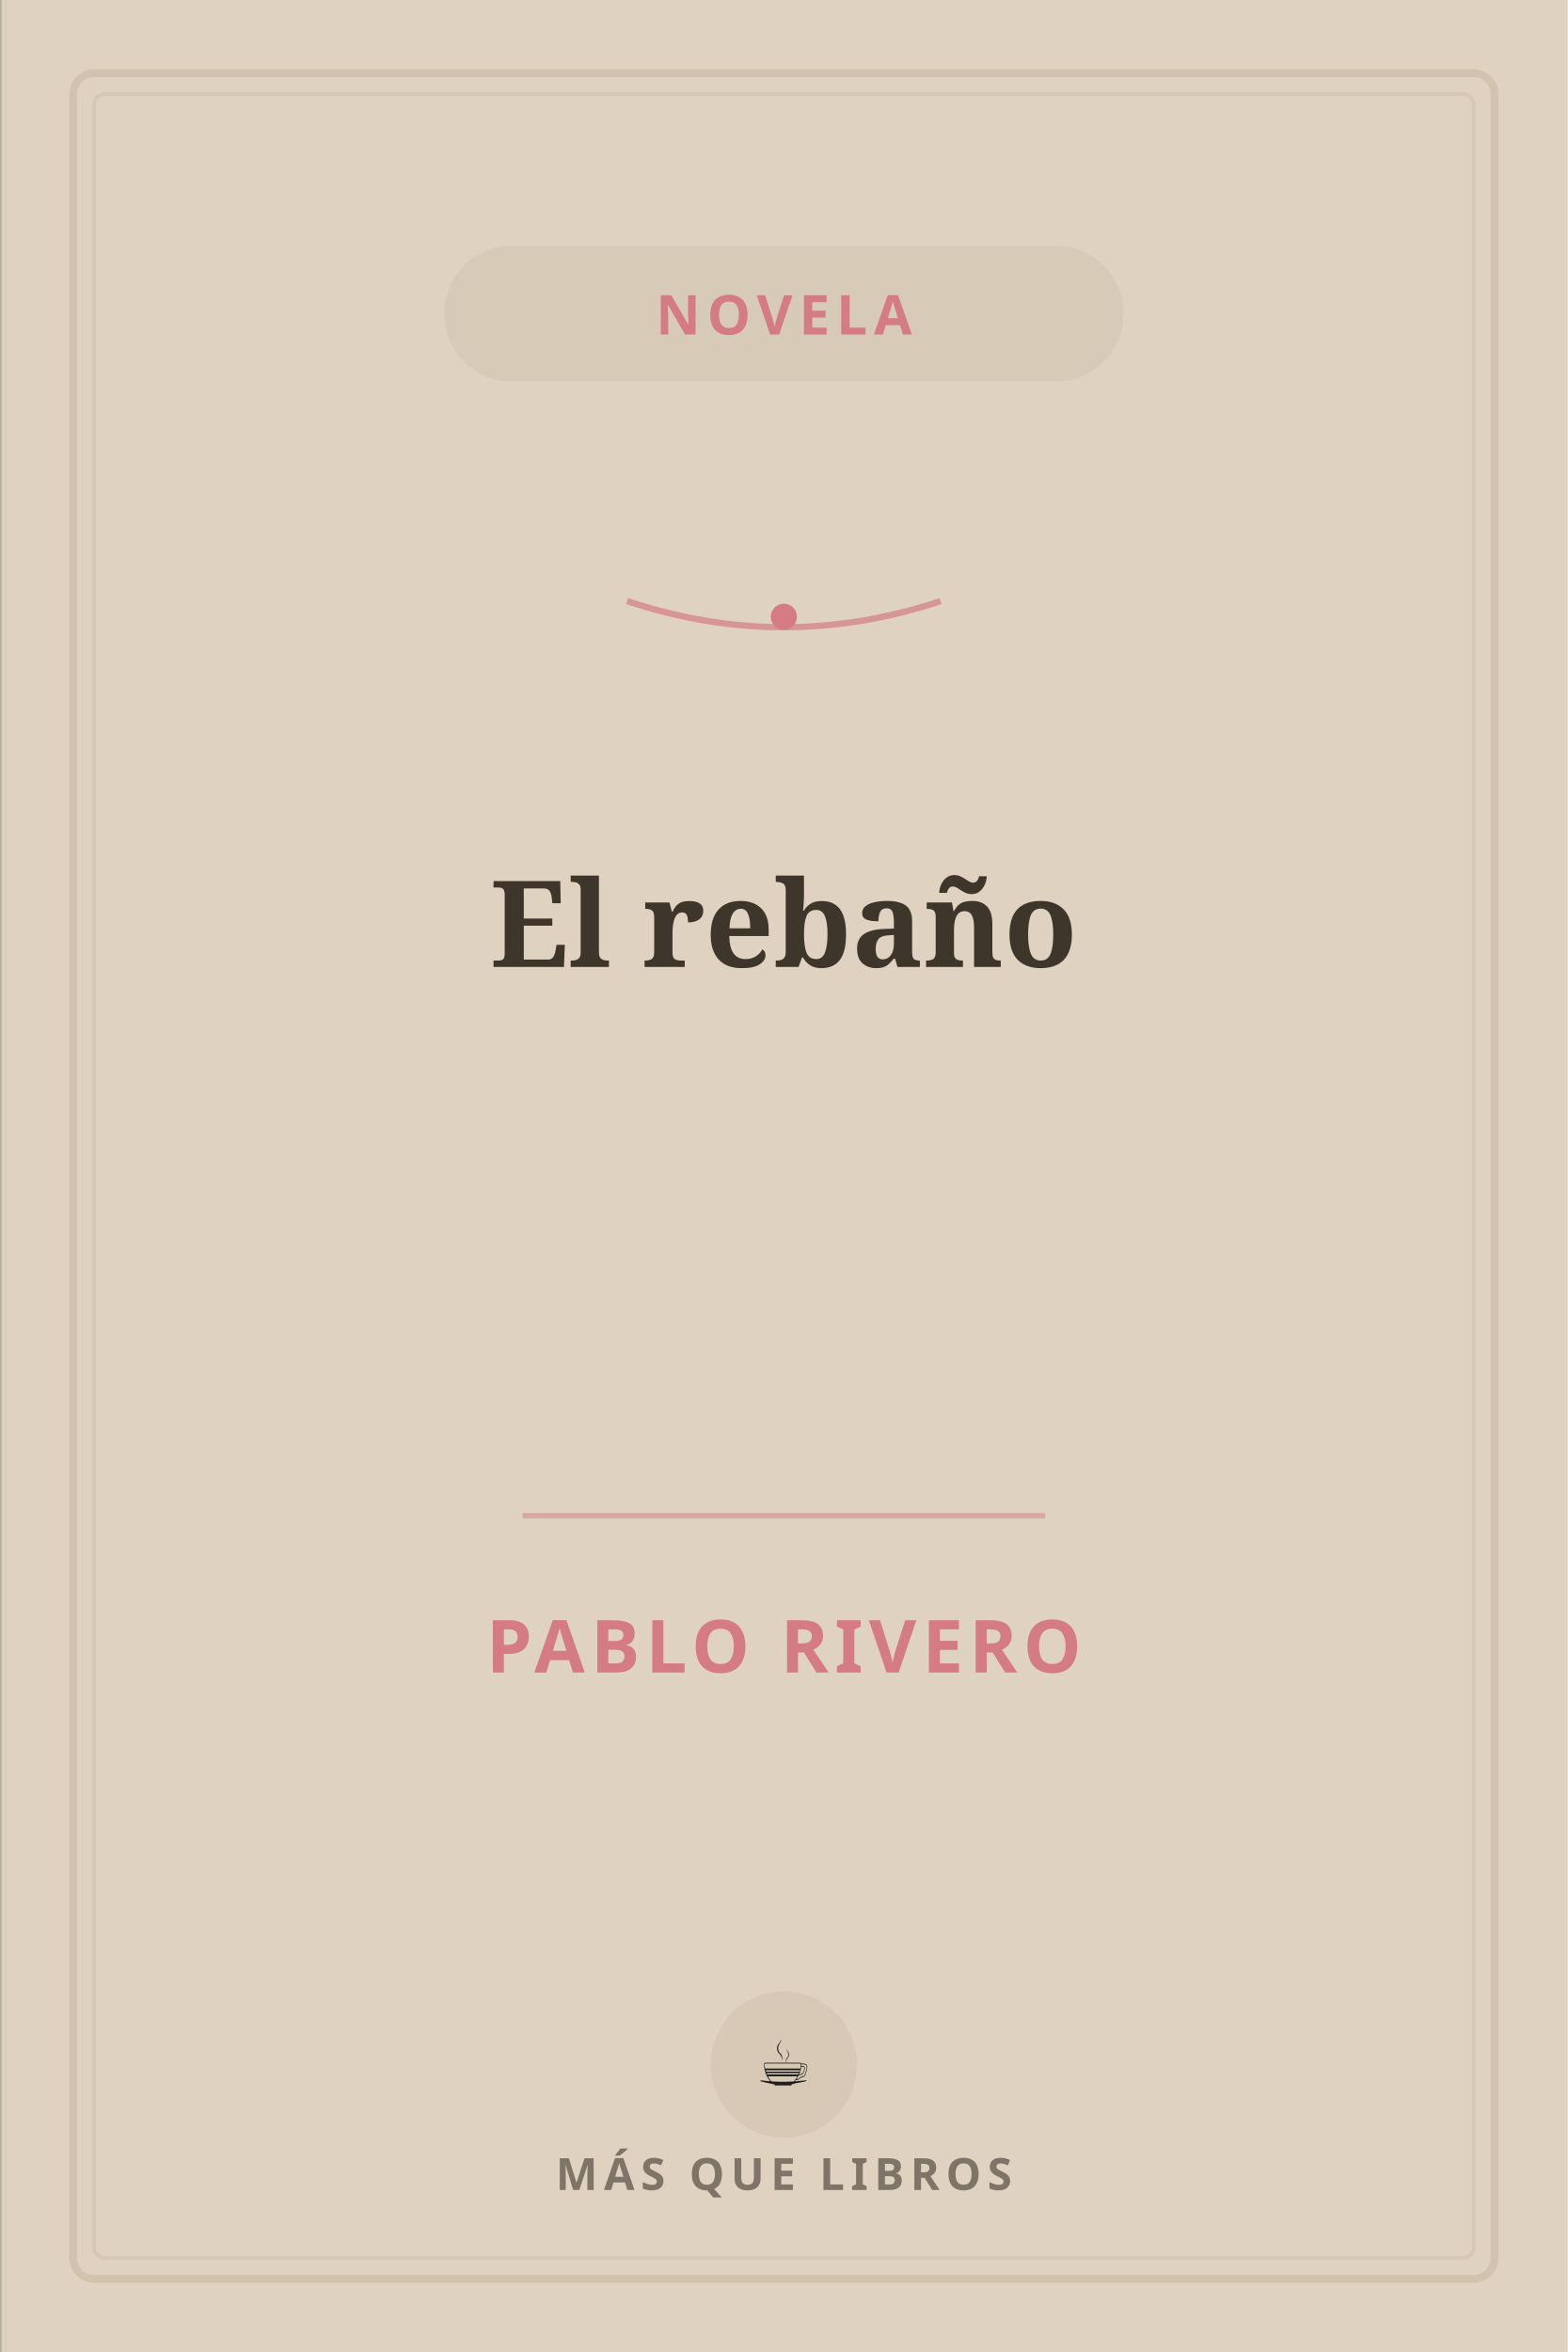
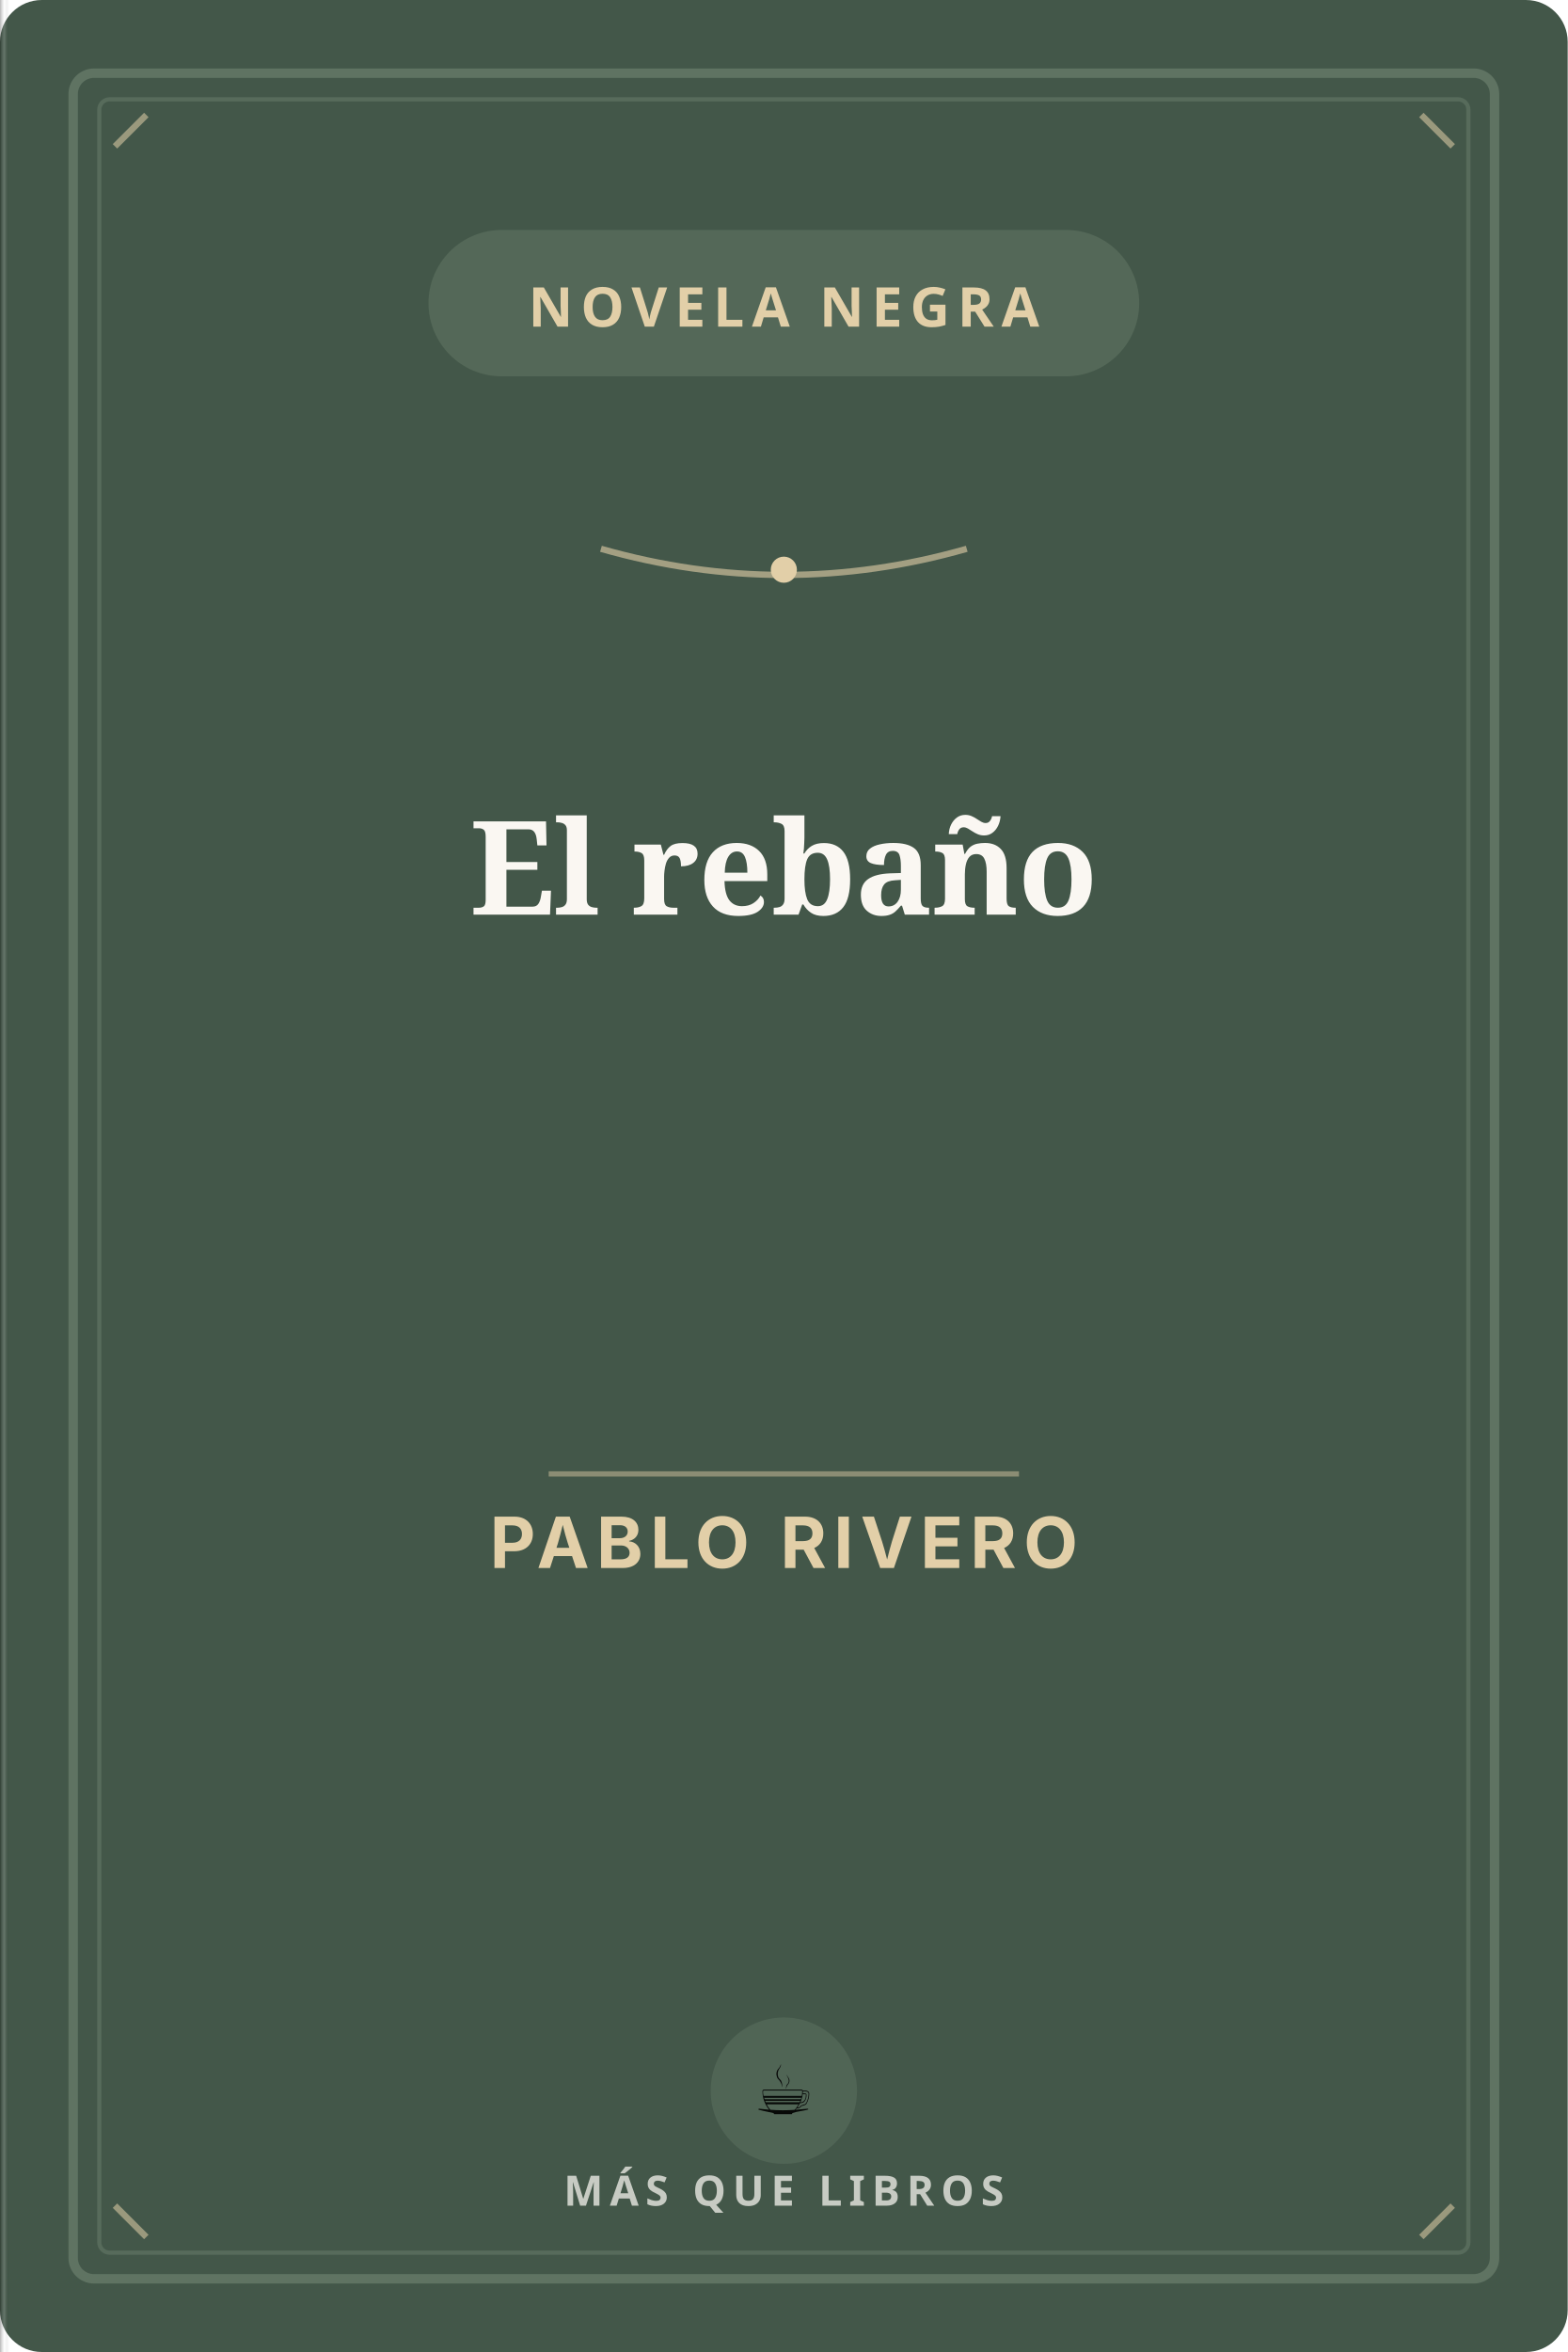
<svg xmlns="http://www.w3.org/2000/svg" viewBox="0 0 300 450" width="300" height="450">
  <defs>
    <linearGradient id="spineShade" x1="0" y1="0" x2="1" y2="0">
-       <stop offset="0%" stop-color="rgba(0,0,0,0.22)" />
-       <stop offset="3%" stop-color="rgba(255,255,255,0.15)" />
-       <stop offset="6%" stop-color="rgba(0,0,0,0)" />
+       <stop offset="0%" stop-color="rgba(0,0,0,0.28)" />
+       <stop offset="4%" stop-color="rgba(255,255,255,0.18)" />
+       <stop offset="8%" stop-color="rgba(0,0,0,0)" />
    </linearGradient>
-     <linearGradient id="bgGrad" x1="0" y1="0" x2="0" y2="1">
-       <stop offset="0%" stop-color="#DFD2C0" />
-       <stop offset="100%" stop-color="#DFD2C0" />
+     <linearGradient id="pageShimmer" x1="0" y1="0" x2="0" y2="1">
+       <stop offset="0%" stop-color="#435749" />
+       <stop offset="100%" stop-color="#435749" />
    </linearGradient>
  </defs>
-   <rect width="300" height="450" fill="url(#bgGrad)" />
-   <rect x="14" y="14" width="272" height="422" rx="4" fill="none" stroke="#C9B9A3" stroke-width="1.5" opacity="0.6" />
-   <rect x="18" y="18" width="264" height="414" rx="2" fill="none" stroke="#C9B9A3" stroke-width="0.75" opacity="0.4" />
-   <g transform="translate(150, 60)">
-     <rect x="-65" y="-13" width="130" height="26" rx="13" fill="#C9B9A3" opacity="0.35" />
-     <text x="0" y="4" font-family="'Nunito Sans', sans-serif" font-size="10.5" font-weight="800" letter-spacing="0.12em" fill="#D47B84" text-anchor="middle">NOVELA</text>
+   <rect width="300" height="450" rx="8" fill="url(#pageShimmer)" />
+   <rect x="14" y="14" width="272" height="422" rx="4" fill="none" stroke="#6E8270" stroke-width="1.8" opacity="0.65" />
+   <rect x="19" y="19" width="262" height="412" rx="2" fill="none" stroke="#6E8270" stroke-width="0.8" opacity="0.45" />
+   <path d="M22 28 L28 22 M278 28 L272 22 M22 422 L28 428 M278 422 L272 428" stroke="#E2CFA8" stroke-width="1.2" opacity="0.55" />
+   <g transform="translate(150, 58)">
+     <rect x="-68" y="-14" width="136" height="28" rx="14" fill="rgba(110, 130, 112, 0.4)" />
+     <text x="0" y="4.5" font-family="'Nunito Sans', sans-serif" font-size="10.5" font-weight="800" letter-spacing="0.14em" fill="#E2CFA8" text-anchor="middle">NOVELA NEGRA</text>
  </g>
-   <path d="M120 115 Q150 125 180 115" stroke="#D47B84" stroke-width="1.2" fill="none" opacity="0.7" />
-   <circle cx="150" cy="118" r="2.5" fill="#D47B84" />
+   <path d="M115 105 Q150 115 185 105" stroke="#E2CFA8" stroke-width="1.2" fill="none" opacity="0.6" />
+   <circle cx="150" cy="109" r="2.5" fill="#E2CFA8" />
  <g>
-     <text x="150" y="185" font-family="'Fraunces', Georgia, serif" font-size="23" font-weight="600" fill="#3E352B" text-anchor="middle">El rebaño</text>
+     <text x="150" y="175" font-family="'Fraunces', Georgia, serif" font-size="25" font-weight="600" fill="#FAF7F2" text-anchor="middle" letter-spacing="-0.01em">El rebaño</text>
  </g>
-   <line x1="100" y1="290" x2="200" y2="290" stroke="#D47B84" stroke-width="1" opacity="0.5" />
+   <line x1="105" y1="282" x2="195" y2="282" stroke="#E2CFA8" stroke-width="1" opacity="0.45" />
  <g>
-     <text x="150" y="320" font-family="'Nunito Sans', sans-serif" font-size="14" font-weight="700" letter-spacing="0.08em" fill="#D47B84" text-anchor="middle">PABLO RIVERO</text>
+     <text x="150" y="300" font-family="'Nunito Sans', -apple-system, sans-serif" font-size="13.5" font-weight="700" letter-spacing="0.1em" fill="#E2CFA8" text-anchor="middle">PABLO RIVERO</text>
  </g>
-   <g transform="translate(150, 395)" opacity="0.85">
-     <circle cx="0" cy="0" r="14" fill="#C9B9A3" opacity="0.4" />
-     <text x="0" y="4" font-size="12" text-anchor="middle">☕</text>
-     <text x="0" y="24" font-family="'Nunito Sans', sans-serif" font-size="8.5" font-weight="700" letter-spacing="0.14em" fill="#3E352B" opacity="0.7" text-anchor="middle">MÁS QUE LIBROS</text>
+   <g transform="translate(150, 400)" opacity="0.9">
+     <circle cx="0" cy="0" r="14" fill="#6E8270" opacity="0.35" />
+     <text x="0" y="4.5" font-size="13" text-anchor="middle">☕</text>
+     <text x="0" y="22" font-family="'Nunito Sans', sans-serif" font-size="8" font-weight="800" letter-spacing="0.16em" fill="#FAF7F2" opacity="0.8" text-anchor="middle">MÁS QUE LIBROS</text>
  </g>
-   <rect width="24" height="450" fill="url(#spineShade)" />
+   <rect width="22" height="450" fill="url(#spineShade)" />
</svg>
